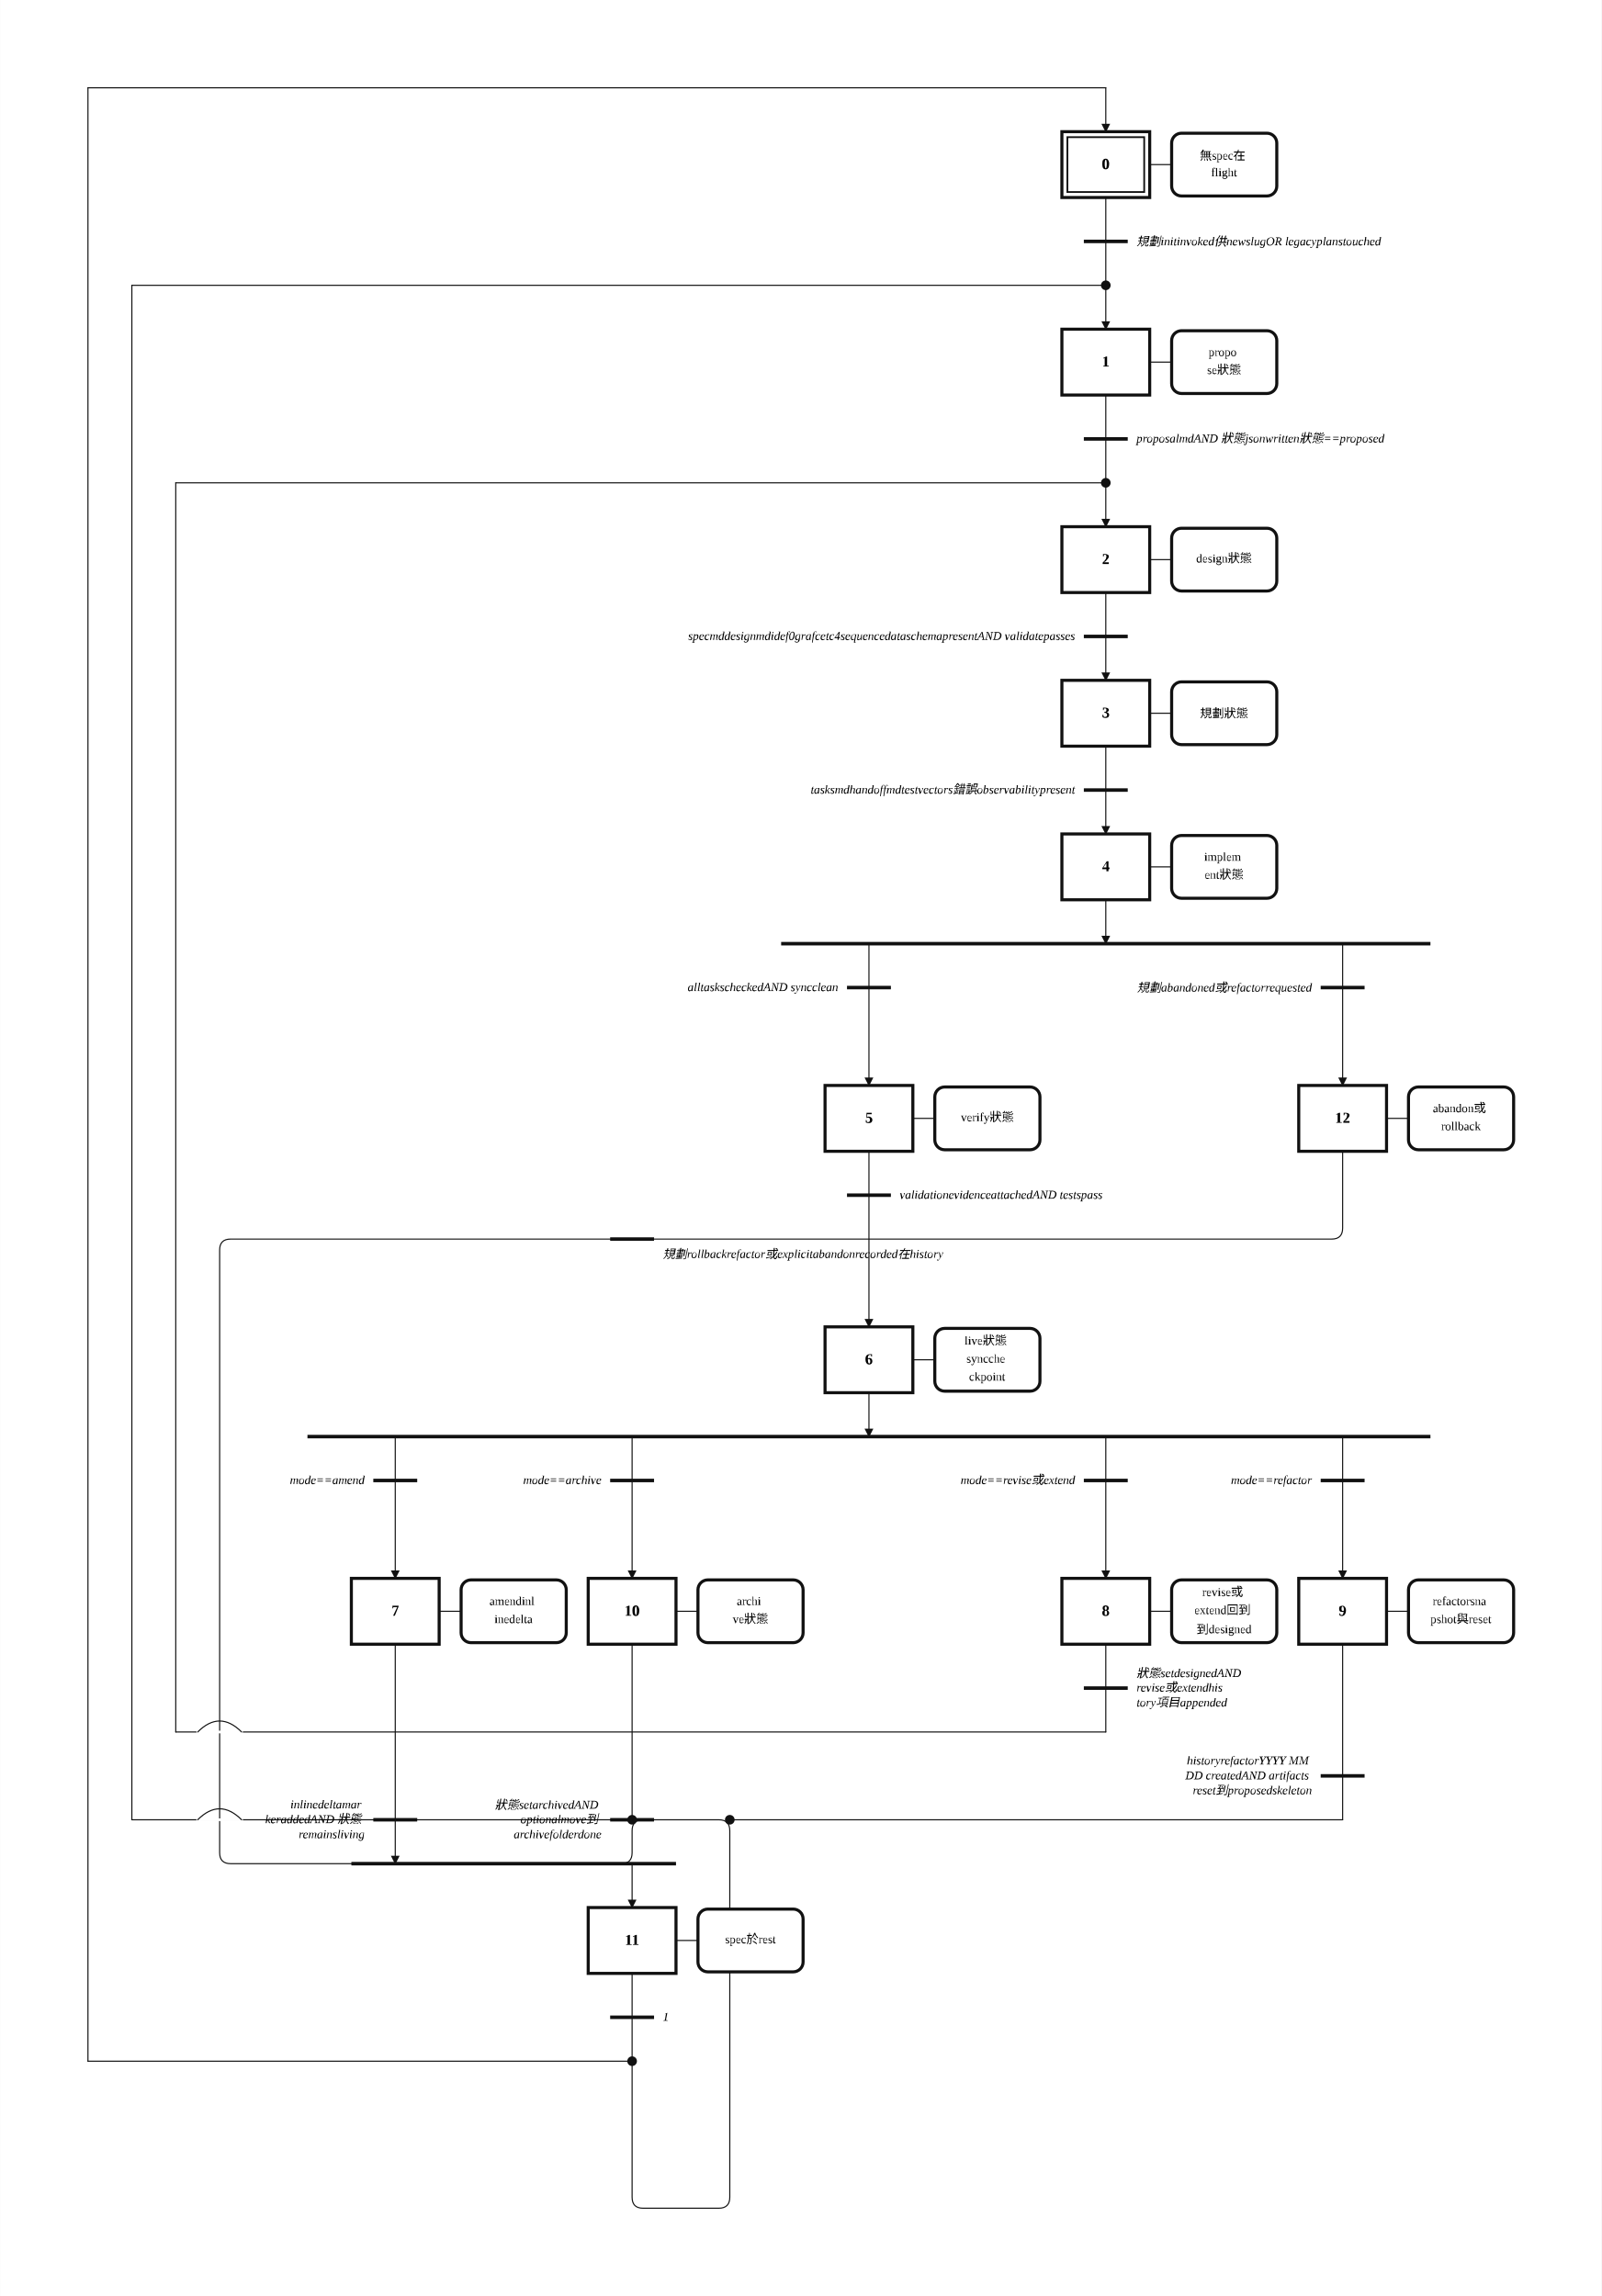
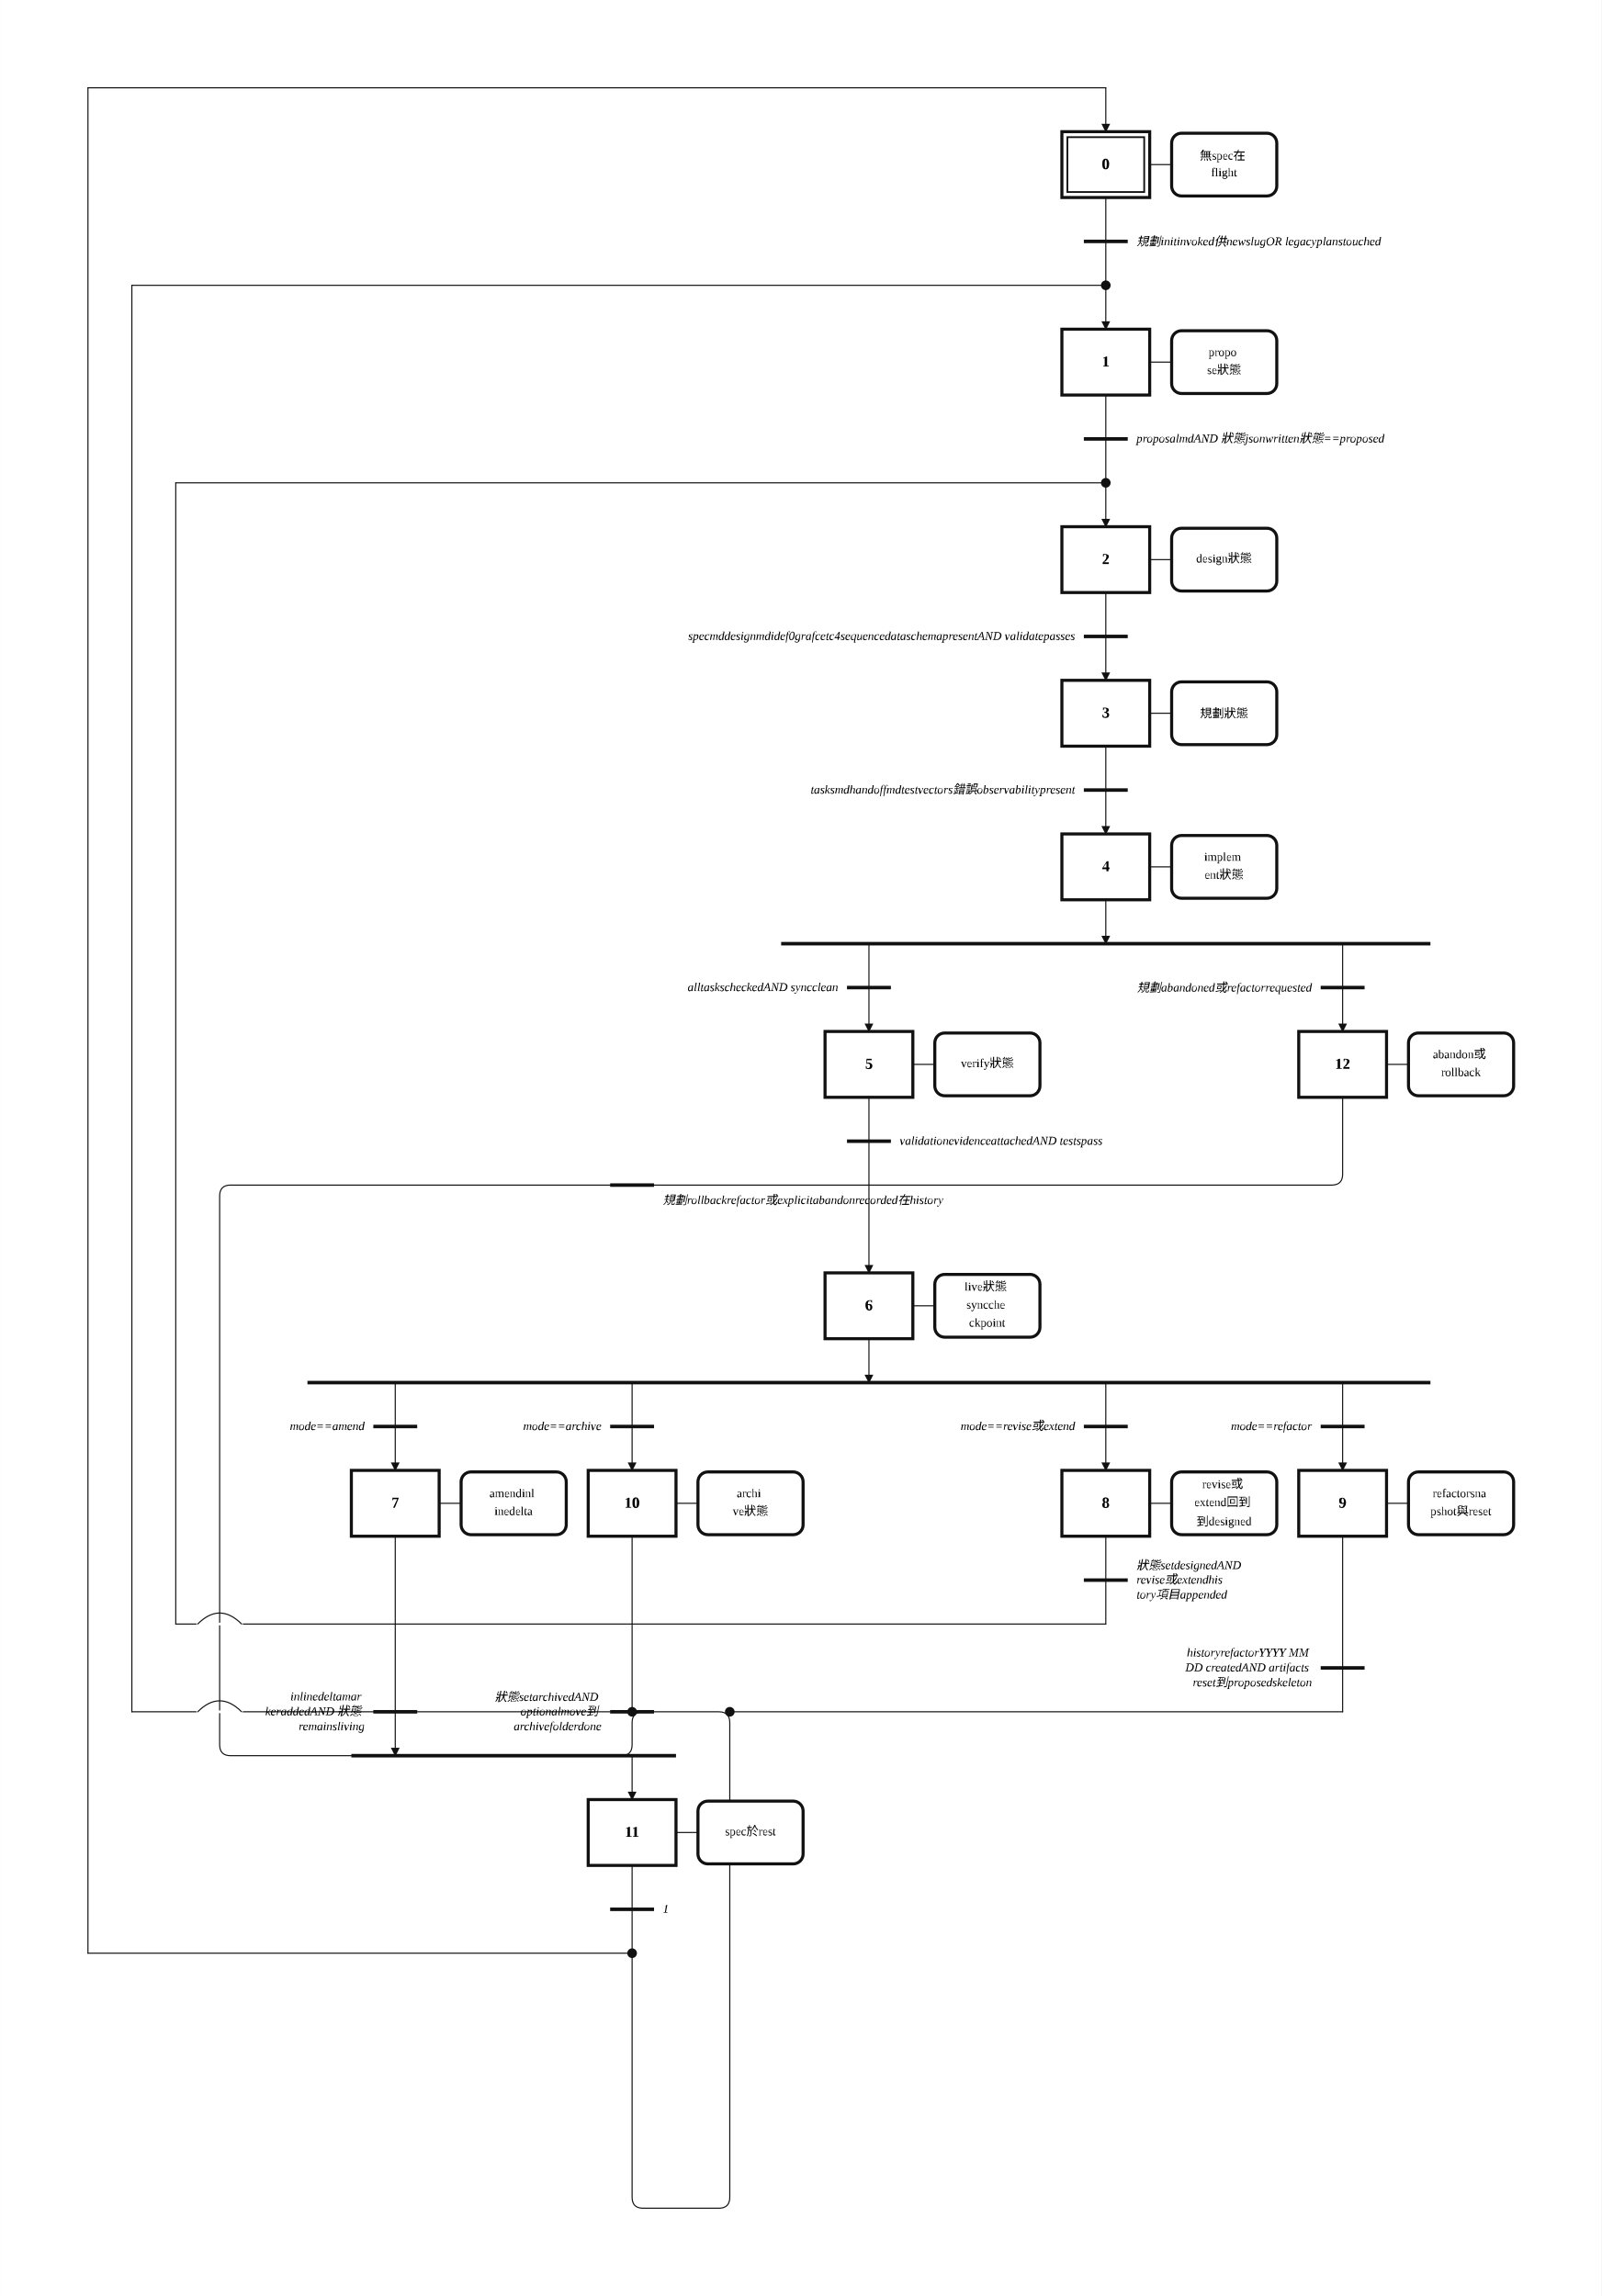
<svg xmlns="http://www.w3.org/2000/svg" width="1459" height="2092" viewBox="-28.00 -2.00 72.95 104.62" role="img">
  <style>
.step{fill:#fff;stroke:#111;stroke-width:.14}.step-inner{fill:none;stroke:#111;stroke-width:.08}
.action{fill:#fff;stroke:#111;stroke-width:.14}.gate{stroke:#111;stroke-width:.16}
.edge{fill:none;stroke:#111;stroke-width:.05;stroke-linecap:round;stroke-linejoin:round}.edge-arrow{marker-end:url(#arrow)}
.flyover-mask{stroke:#fff;stroke-width:.12;stroke-linecap:round}
.flyover{fill:none;stroke:#111;stroke-width:.05;stroke-linecap:round}
.junction{fill:#111;stroke:#111;stroke-width:0}.branch-junction{fill:#fff;stroke:#111;stroke-width:.08}
.assoc{stroke:#111;stroke-width:.05}.label{font:bold .7px 'Times New Roman', 'BiauKai', 'DFKai-SB', serif;text-anchor:middle;dominant-baseline:middle}
.action-label{font:.55px 'Times New Roman', 'BiauKai', 'DFKai-SB', serif;text-anchor:middle;dominant-baseline:middle}.gate-label{font:italic .55px 'Times New Roman', 'BiauKai', 'DFKai-SB', serif;text-anchor:start;dominant-baseline:middle}.gate-label-left{font:italic .55px 'Times New Roman', 'BiauKai', 'DFKai-SB', serif;text-anchor:end;dominant-baseline:middle}
</style>
  <defs>
    <marker id="arrow" markerWidth="0.4" markerHeight="0.4" refX="0.36" refY="0.2" orient="auto" markerUnits="userSpaceOnUse">
      <path d="M 0 0 L 0.4 0.2 L 0 0.4 z" fill="#111" />
    </marker>
  </defs>
  <rect x="-28.00" y="-2.00" width="72.95" height="104.62" fill="white" />
  <path class="edge edge-arrow" d="M 22.37 9.00 L 22.37 13.00" />
  <path class="edge edge-arrow" d="M 22.37 18.00 L 22.37 22.00" />
-   <path class="edge edge-arrow" d="M 0.79 54.46 L -17.50 54.46 Q -18.00 54.46 -18.00 54.96 L -18.00 82.42 Q -18.00 82.92 -17.50 82.92 L 0.29 82.92 Q 0.79 82.92 0.79 82.42 L 0.79 81.42 Q 0.79 80.92 1.29 80.92 L 4.74 80.92 Q 5.24 80.92 5.24 81.42 L 5.24 98.12 Q 5.24 98.62 4.74 98.62 L 1.29 98.62 Q 0.79 98.62 0.79 98.12 L 0.79 84.92" />
+   <path class="edge edge-arrow" d="M 0.79 52.00 L -17.50 52.00 Q -18.00 52.00 -18.00 52.50 L -18.00 77.50 Q -18.00 78.00 -17.50 78.00 L 0.29 78.00 Q 0.79 78.00 0.79 77.50 L 0.79 76.50 Q 0.79 76.00 1.29 76.00 L 4.74 76.00 Q 5.24 76.00 5.24 76.50 L 5.24 98.12 Q 5.24 98.62 4.74 98.62 L 1.29 98.62 Q 0.79 98.62 0.79 98.12 L 0.79 80.00" />
  <path class="edge" d="M 22.37 7.00 L 22.37 9.00" />
  <path class="edge" d="M 22.37 16.00 L 22.37 18.00" />
  <path class="edge" d="M 22.37 25.00 L 22.37 27.00" />
  <path class="edge edge-arrow" d="M 22.37 27.00 L 22.37 29.00" />
  <path class="edge" d="M 22.37 32.00 L 22.37 34.00" />
  <path class="edge edge-arrow" d="M 22.37 34.00 L 22.37 36.00" />
  <path class="edge edge-arrow" d="M 22.37 39.00 L 22.37 41.00" />
-   <path class="edge edge-arrow" d="M 11.58 41.00 L 11.58 47.46" />
-   <path class="edge edge-arrow" d="M 33.16 41.00 L 33.16 47.46" />
-   <path class="edge" d="M 11.58 50.46 L 11.58 52.46" />
-   <path class="edge edge-arrow" d="M 11.58 52.46 L 11.58 58.46" />
-   <path class="edge edge-arrow" d="M 11.58 61.46 L 11.58 63.46" />
-   <path class="edge edge-arrow" d="M -10.00 63.46 L -10.00 69.92" />
-   <path class="edge edge-arrow" d="M 22.37 63.46 L 22.37 69.92" />
-   <path class="edge edge-arrow" d="M 33.16 63.46 L 33.16 69.92" />
-   <path class="edge edge-arrow" d="M 0.79 63.46 L 0.79 69.92" />
-   <path class="edge edge-arrow" d="M -10.00 72.92 L -10.00 82.92" />
-   <path class="edge edge-arrow" d="M 0.79 82.92 L 0.79 84.92" />
-   <path class="edge" d="M 22.37 72.92 L 22.37 74.92" />
-   <path class="edge" d="M 22.37 74.92 L 22.37 76.92" />
-   <path class="edge" d="M 22.37 76.92 L -20.00 76.92" />
-   <path class="edge" d="M -20.00 76.92 L -20.00 20.00" />
+   <path class="edge edge-arrow" d="M 11.58 41.00 L 11.58 45.00" />
+   <path class="edge edge-arrow" d="M 33.16 41.00 L 33.16 45.00" />
+   <path class="edge" d="M 11.58 48.00 L 11.58 50.00" />
+   <path class="edge edge-arrow" d="M 11.58 50.00 L 11.58 56.00" />
+   <path class="edge edge-arrow" d="M 11.58 59.00 L 11.58 61.00" />
+   <path class="edge edge-arrow" d="M -10.00 61.00 L -10.00 65.00" />
+   <path class="edge edge-arrow" d="M 22.37 61.00 L 22.37 65.00" />
+   <path class="edge edge-arrow" d="M 33.16 61.00 L 33.16 65.00" />
+   <path class="edge edge-arrow" d="M 0.79 61.00 L 0.79 65.00" />
+   <path class="edge edge-arrow" d="M -10.00 68.00 L -10.00 78.00" />
+   <path class="edge edge-arrow" d="M 0.79 78.00 L 0.79 80.00" />
+   <path class="edge" d="M 22.37 68.00 L 22.37 70.00" />
+   <path class="edge" d="M 22.37 70.00 L 22.37 72.00" />
+   <path class="edge" d="M 22.37 72.00 L -20.00 72.00" />
+   <path class="edge" d="M -20.00 72.00 L -20.00 20.00" />
  <path class="edge" d="M -20.00 20.00 L 22.37 20.00" />
-   <path class="edge" d="M 33.16 72.92 L 33.16 78.92" />
-   <path class="edge" d="M 33.16 78.92 L 33.16 80.92" />
-   <path class="edge" d="M 0.79 80.92 L -22.00 80.92" />
-   <path class="edge" d="M 33.16 80.92 L 5.24 80.92" />
-   <path class="edge" d="M -22.00 80.92 L -22.00 11.00" />
+   <path class="edge" d="M 33.16 68.00 L 33.16 74.00" />
+   <path class="edge" d="M 33.16 74.00 L 33.16 76.00" />
+   <path class="edge" d="M 0.79 76.00 L -22.00 76.00" />
+   <path class="edge" d="M 33.16 76.00 L 5.24 76.00" />
+   <path class="edge" d="M -22.00 76.00 L -22.00 11.00" />
  <path class="edge" d="M -22.00 11.00 L 22.37 11.00" />
-   <path class="edge" d="M 0.79 72.92 L 0.79 80.92" />
-   <path class="edge" d="M 0.79 91.92 L -24.00 91.92" />
-   <path class="edge" d="M -24.00 91.92 L -24.00 2.00" />
+   <path class="edge" d="M 0.79 68.00 L 0.79 76.00" />
+   <path class="edge" d="M 0.79 87.00 L -24.00 87.00" />
+   <path class="edge" d="M -24.00 87.00 L -24.00 2.00" />
  <path class="edge" d="M -24.00 2.00 L 22.37 2.00" />
  <path class="edge edge-arrow" d="M 22.37 2.00 L 22.37 4.00" />
-   <path class="edge" d="M 33.16 50.46 L 33.16 53.96 Q 33.16 54.46 32.66 54.46 L 0.79 54.46" />
+   <path class="edge" d="M 33.16 48.00 L 33.16 51.50 Q 33.16 52.00 32.66 52.00 L 0.79 52.00" />
  <rect class="step" x="20.37" y="4.00" width="4.00" height="3.00" />
  <rect class="step-inner" x="20.62" y="4.25" width="3.50" height="2.50" />
  <text class="label" x="22.37" y="5.50">0</text>
  <rect class="step" x="20.37" y="13.00" width="4.00" height="3.00" />
  <text class="label" x="22.37" y="14.50">1</text>
  <rect class="step" x="20.37" y="22.00" width="4.00" height="3.00" />
  <text class="label" x="22.37" y="23.50">2</text>
  <rect class="step" x="20.37" y="29.00" width="4.00" height="3.00" />
  <text class="label" x="22.37" y="30.50">3</text>
  <rect class="step" x="20.37" y="36.00" width="4.00" height="3.00" />
  <text class="label" x="22.37" y="37.50">4</text>
-   <rect class="step" x="9.58" y="47.46" width="4.00" height="3.00" />
-   <text class="label" x="11.58" y="48.96">5</text>
-   <rect class="step" x="9.58" y="58.46" width="4.00" height="3.00" />
-   <text class="label" x="11.58" y="59.96">6</text>
-   <rect class="step" x="-12.00" y="69.92" width="4.00" height="3.00" />
-   <text class="label" x="-10.00" y="71.42">7</text>
-   <rect class="step" x="20.37" y="69.92" width="4.00" height="3.00" />
-   <text class="label" x="22.37" y="71.42">8</text>
-   <rect class="step" x="31.16" y="69.92" width="4.00" height="3.00" />
-   <text class="label" x="33.16" y="71.42">9</text>
-   <rect class="step" x="-1.21" y="69.92" width="4.00" height="3.00" />
-   <text class="label" x="0.79" y="71.42">10</text>
-   <rect class="step" x="-1.21" y="84.92" width="4.00" height="3.00" />
-   <text class="label" x="0.79" y="86.42">11</text>
-   <rect class="step" x="31.16" y="47.46" width="4.00" height="3.00" />
-   <text class="label" x="33.16" y="48.96">12</text>
+   <rect class="step" x="9.58" y="45.00" width="4.00" height="3.00" />
+   <text class="label" x="11.58" y="46.50">5</text>
+   <rect class="step" x="9.58" y="56.00" width="4.00" height="3.00" />
+   <text class="label" x="11.58" y="57.50">6</text>
+   <rect class="step" x="-12.00" y="65.00" width="4.00" height="3.00" />
+   <text class="label" x="-10.00" y="66.50">7</text>
+   <rect class="step" x="20.37" y="65.00" width="4.00" height="3.00" />
+   <text class="label" x="22.37" y="66.50">8</text>
+   <rect class="step" x="31.16" y="65.00" width="4.00" height="3.00" />
+   <text class="label" x="33.16" y="66.50">9</text>
+   <rect class="step" x="-1.21" y="65.00" width="4.00" height="3.00" />
+   <text class="label" x="0.79" y="66.50">10</text>
+   <rect class="step" x="-1.21" y="80.00" width="4.00" height="3.00" />
+   <text class="label" x="0.79" y="81.50">11</text>
+   <rect class="step" x="31.16" y="45.00" width="4.00" height="3.00" />
+   <text class="label" x="33.16" y="46.50">12</text>
  <line class="assoc" x1="24.37" y1="5.50" x2="25.37" y2="5.50" />
  <rect class="action" x="25.37" y="4.07" width="4.79" height="2.86" rx="0.45" ry="0.45" />
  <text class="action-label" x="27.76" y="5.09">
    <tspan x="27.76" dy="0">無spec在</tspan>
    <tspan x="27.76" dy="0.82">flight</tspan>
  </text>
  <line class="assoc" x1="24.37" y1="14.50" x2="25.37" y2="14.50" />
  <rect class="action" x="25.37" y="13.07" width="4.79" height="2.86" rx="0.45" ry="0.45" />
  <text class="action-label" x="27.76" y="14.09">
    <tspan x="27.76" dy="0">propo</tspan>
    <tspan x="27.76" dy="0.82">se狀態</tspan>
  </text>
  <line class="assoc" x1="24.37" y1="23.50" x2="25.37" y2="23.50" />
  <rect class="action" x="25.37" y="22.07" width="4.79" height="2.86" rx="0.45" ry="0.45" />
  <text class="action-label" x="27.76" y="23.50">
    <tspan x="27.76" dy="0">design狀態</tspan>
  </text>
  <line class="assoc" x1="24.37" y1="30.50" x2="25.37" y2="30.50" />
  <rect class="action" x="25.37" y="29.07" width="4.79" height="2.86" rx="0.45" ry="0.45" />
  <text class="action-label" x="27.76" y="30.50">
    <tspan x="27.76" dy="0">規劃狀態</tspan>
  </text>
  <line class="assoc" x1="24.37" y1="37.50" x2="25.37" y2="37.50" />
  <rect class="action" x="25.37" y="36.07" width="4.79" height="2.86" rx="0.45" ry="0.45" />
  <text class="action-label" x="27.76" y="37.09">
    <tspan x="27.76" dy="0">implem</tspan>
    <tspan x="27.76" dy="0.82">ent狀態</tspan>
  </text>
-   <line class="assoc" x1="13.58" y1="48.96" x2="14.58" y2="48.96" />
-   <rect class="action" x="14.58" y="47.53" width="4.79" height="2.86" rx="0.45" ry="0.45" />
-   <text class="action-label" x="16.97" y="48.96">
+   <line class="assoc" x1="13.58" y1="46.50" x2="14.58" y2="46.50" />
+   <rect class="action" x="14.58" y="45.07" width="4.79" height="2.86" rx="0.45" ry="0.45" />
+   <text class="action-label" x="16.97" y="46.50">
    <tspan x="16.97" dy="0">verify狀態</tspan>
  </text>
-   <line class="assoc" x1="13.58" y1="59.96" x2="14.58" y2="59.96" />
-   <rect class="action" x="14.58" y="58.53" width="4.79" height="2.86" rx="0.45" ry="0.45" />
-   <text class="action-label" x="16.97" y="59.14">
+   <line class="assoc" x1="13.58" y1="57.50" x2="14.58" y2="57.50" />
+   <rect class="action" x="14.58" y="56.07" width="4.79" height="2.86" rx="0.45" ry="0.45" />
+   <text class="action-label" x="16.97" y="56.68">
    <tspan x="16.97" dy="0">live狀態</tspan>
    <tspan x="16.97" dy="0.82">syncche</tspan>
    <tspan x="16.97" dy="0.82">ckpoint</tspan>
  </text>
-   <line class="assoc" x1="-8.00" y1="71.42" x2="-7.00" y2="71.42" />
-   <rect class="action" x="-7.00" y="69.99" width="4.79" height="2.86" rx="0.45" ry="0.45" />
-   <text class="action-label" x="-4.61" y="71.01">
+   <line class="assoc" x1="-8.00" y1="66.50" x2="-7.00" y2="66.50" />
+   <rect class="action" x="-7.00" y="65.07" width="4.79" height="2.86" rx="0.45" ry="0.45" />
+   <text class="action-label" x="-4.61" y="66.09">
    <tspan x="-4.61" dy="0">amendinl</tspan>
    <tspan x="-4.61" dy="0.82">inedelta</tspan>
  </text>
-   <line class="assoc" x1="24.37" y1="71.42" x2="25.37" y2="71.42" />
-   <rect class="action" x="25.37" y="69.99" width="4.79" height="2.86" rx="0.45" ry="0.45" />
-   <text class="action-label" x="27.76" y="70.60">
+   <line class="assoc" x1="24.37" y1="66.50" x2="25.37" y2="66.50" />
+   <rect class="action" x="25.37" y="65.07" width="4.79" height="2.86" rx="0.45" ry="0.45" />
+   <text class="action-label" x="27.76" y="65.68">
    <tspan x="27.76" dy="0">revise或</tspan>
    <tspan x="27.76" dy="0.82">extend回到</tspan>
    <tspan x="27.76" dy="0.82">到designed</tspan>
  </text>
-   <line class="assoc" x1="35.16" y1="71.42" x2="36.16" y2="71.42" />
-   <rect class="action" x="36.16" y="69.99" width="4.79" height="2.86" rx="0.45" ry="0.45" />
-   <text class="action-label" x="38.55" y="71.01">
+   <line class="assoc" x1="35.16" y1="66.50" x2="36.16" y2="66.50" />
+   <rect class="action" x="36.16" y="65.07" width="4.79" height="2.86" rx="0.45" ry="0.45" />
+   <text class="action-label" x="38.55" y="66.09">
    <tspan x="38.55" dy="0">refactorsna</tspan>
    <tspan x="38.55" dy="0.82">pshot與reset</tspan>
  </text>
-   <line class="assoc" x1="2.79" y1="71.42" x2="3.79" y2="71.42" />
-   <rect class="action" x="3.79" y="69.99" width="4.79" height="2.86" rx="0.45" ry="0.45" />
-   <text class="action-label" x="6.18" y="71.01">
+   <line class="assoc" x1="2.79" y1="66.50" x2="3.79" y2="66.50" />
+   <rect class="action" x="3.79" y="65.07" width="4.79" height="2.86" rx="0.45" ry="0.45" />
+   <text class="action-label" x="6.18" y="66.09">
    <tspan x="6.18" dy="0">archi</tspan>
    <tspan x="6.18" dy="0.82">ve狀態</tspan>
  </text>
-   <line class="assoc" x1="2.79" y1="86.42" x2="3.79" y2="86.42" />
-   <rect class="action" x="3.79" y="84.99" width="4.79" height="2.86" rx="0.45" ry="0.45" />
-   <text class="action-label" x="6.18" y="86.42">
+   <line class="assoc" x1="2.79" y1="81.50" x2="3.79" y2="81.50" />
+   <rect class="action" x="3.79" y="80.07" width="4.79" height="2.86" rx="0.45" ry="0.45" />
+   <text class="action-label" x="6.18" y="81.50">
    <tspan x="6.18" dy="0">spec於rest</tspan>
  </text>
-   <line class="assoc" x1="35.16" y1="48.96" x2="36.16" y2="48.96" />
-   <rect class="action" x="36.16" y="47.53" width="4.79" height="2.86" rx="0.45" ry="0.45" />
-   <text class="action-label" x="38.55" y="48.55">
+   <line class="assoc" x1="35.16" y1="46.50" x2="36.16" y2="46.50" />
+   <rect class="action" x="36.16" y="45.07" width="4.79" height="2.86" rx="0.45" ry="0.45" />
+   <text class="action-label" x="38.55" y="46.09">
    <tspan x="38.55" dy="0">abandon或</tspan>
    <tspan x="38.55" dy="0.82">rollback</tspan>
  </text>
  <line class="gate" x1="21.37" y1="9.00" x2="23.37" y2="9.00" />
  <text class="gate-label" x="23.77" y="9.00">
    <tspan x="23.77" dy="0">規劃initinvoked供newslugOR legacyplanstouched</tspan>
  </text>
  <line class="gate" x1="21.37" y1="18.00" x2="23.37" y2="18.00" />
  <text class="gate-label" x="23.77" y="18.00">
    <tspan x="23.77" dy="0">proposalmdAND 狀態jsonwritten狀態==proposed</tspan>
  </text>
  <line class="gate" x1="21.37" y1="27.00" x2="23.37" y2="27.00" />
  <text class="gate-label-left" x="20.97" y="27.00">
    <tspan x="20.97" dy="0">specmddesignmdidef0grafcetc4sequencedataschemapresentAND validatepasses</tspan>
  </text>
  <line class="gate" x1="21.37" y1="34.00" x2="23.37" y2="34.00" />
  <text class="gate-label-left" x="20.97" y="34.00">
    <tspan x="20.97" dy="0">tasksmdhandoffmdtestvectors錯誤observabilitypresent</tspan>
  </text>
  <line class="gate" x1="7.58" y1="41.00" x2="37.16" y2="41.00" />
-   <line class="gate" x1="10.58" y1="52.46" x2="12.58" y2="52.46" />
-   <text class="gate-label" x="12.98" y="52.46">
+   <line class="gate" x1="10.58" y1="50.00" x2="12.58" y2="50.00" />
+   <text class="gate-label" x="12.98" y="50.00">
    <tspan x="12.98" dy="0">validationevidenceattachedAND testspass</tspan>
  </text>
-   <line class="gate" x1="-14.00" y1="63.46" x2="37.16" y2="63.46" />
-   <line class="gate" x1="-12.00" y1="82.92" x2="2.79" y2="82.92" />
-   <line class="gate" x1="21.37" y1="74.92" x2="23.37" y2="74.92" />
-   <text class="gate-label" x="23.77" y="74.24">
+   <line class="gate" x1="-14.00" y1="61.00" x2="37.16" y2="61.00" />
+   <line class="gate" x1="-12.00" y1="78.00" x2="2.79" y2="78.00" />
+   <line class="gate" x1="21.37" y1="70.00" x2="23.37" y2="70.00" />
+   <text class="gate-label" x="23.77" y="69.32">
    <tspan x="23.77" dy="0">狀態setdesignedAND</tspan>
    <tspan x="23.77" dy="0.68">revise或extendhis</tspan>
    <tspan x="23.77" dy="0.68">tory項目appended</tspan>
  </text>
-   <line class="gate" x1="32.16" y1="78.92" x2="34.16" y2="78.92" />
-   <text class="gate-label-left" x="31.76" y="78.24">
+   <line class="gate" x1="32.16" y1="74.00" x2="34.16" y2="74.00" />
+   <text class="gate-label-left" x="31.76" y="73.32">
    <tspan x="31.76" dy="0">historyrefactorYYYY MM</tspan>
    <tspan x="31.76" dy="0.68">DD createdAND artifacts</tspan>
    <tspan x="31.76" dy="0.68">reset到proposedskeleton</tspan>
  </text>
-   <line class="gate" x1="-0.21" y1="89.92" x2="1.79" y2="89.92" />
-   <text class="gate-label" x="2.19" y="89.92">
+   <line class="gate" x1="-0.21" y1="85.00" x2="1.79" y2="85.00" />
+   <text class="gate-label" x="2.19" y="85.00">
    <tspan x="2.19" dy="0">1</tspan>
  </text>
-   <line class="gate" x1="-0.21" y1="54.46" x2="1.79" y2="54.46" />
-   <text class="gate-label" x="2.19" y="55.14">
+   <line class="gate" x1="-0.21" y1="52.00" x2="1.79" y2="52.00" />
+   <text class="gate-label" x="2.19" y="52.68">
    <tspan x="2.19" dy="0">規劃rollbackrefactor或explicitabandonrecorded在history</tspan>
  </text>
  <line class="gate" x1="10.58" y1="43.00" x2="12.58" y2="43.00" />
  <text class="gate-label-left" x="10.18" y="43.00">
    <tspan x="10.18" dy="0">alltaskscheckedAND syncclean</tspan>
  </text>
  <line class="gate" x1="32.16" y1="43.00" x2="34.16" y2="43.00" />
  <text class="gate-label-left" x="31.76" y="43.00">
    <tspan x="31.76" dy="0">規劃abandoned或refactorrequested</tspan>
  </text>
-   <line class="gate" x1="-11.00" y1="65.46" x2="-9.00" y2="65.46" />
-   <text class="gate-label-left" x="-11.40" y="65.46">
+   <line class="gate" x1="-11.00" y1="63.00" x2="-9.00" y2="63.00" />
+   <text class="gate-label-left" x="-11.40" y="63.00">
    <tspan x="-11.40" dy="0">mode==amend</tspan>
  </text>
-   <line class="gate" x1="21.37" y1="65.46" x2="23.37" y2="65.46" />
-   <text class="gate-label-left" x="20.97" y="65.46">
+   <line class="gate" x1="21.37" y1="63.00" x2="23.37" y2="63.00" />
+   <text class="gate-label-left" x="20.97" y="63.00">
    <tspan x="20.97" dy="0">mode==revise或extend</tspan>
  </text>
-   <line class="gate" x1="32.16" y1="65.46" x2="34.16" y2="65.46" />
-   <text class="gate-label-left" x="31.76" y="65.46">
+   <line class="gate" x1="32.16" y1="63.00" x2="34.16" y2="63.00" />
+   <text class="gate-label-left" x="31.76" y="63.00">
    <tspan x="31.76" dy="0">mode==refactor</tspan>
  </text>
-   <line class="gate" x1="-0.21" y1="65.46" x2="1.79" y2="65.46" />
-   <text class="gate-label-left" x="-0.61" y="65.46">
+   <line class="gate" x1="-0.21" y1="63.00" x2="1.79" y2="63.00" />
+   <text class="gate-label-left" x="-0.61" y="63.00">
    <tspan x="-0.61" dy="0">mode==archive</tspan>
  </text>
-   <line class="gate" x1="-11.00" y1="80.92" x2="-9.00" y2="80.92" />
-   <text class="gate-label-left" x="-11.40" y="80.24">
+   <line class="gate" x1="-11.00" y1="76.00" x2="-9.00" y2="76.00" />
+   <text class="gate-label-left" x="-11.40" y="75.32">
    <tspan x="-11.40" dy="0">inlinedeltamar</tspan>
    <tspan x="-11.40" dy="0.68">keraddedAND 狀態</tspan>
    <tspan x="-11.40" dy="0.68">remainsliving</tspan>
  </text>
-   <line class="gate" x1="-0.21" y1="80.92" x2="1.79" y2="80.92" />
-   <text class="gate-label-left" x="-0.61" y="80.24">
+   <line class="gate" x1="-0.21" y1="76.00" x2="1.79" y2="76.00" />
+   <text class="gate-label-left" x="-0.61" y="75.32">
    <tspan x="-0.61" dy="0">狀態setarchivedAND</tspan>
    <tspan x="-0.61" dy="0.68">optionalmove到</tspan>
    <tspan x="-0.61" dy="0.68">archivefolderdone</tspan>
  </text>
-   <line class="flyover-mask" x1="-19.00" y1="76.92" x2="-17.00" y2="76.92" />
-   <line class="flyover-mask" x1="-19.00" y1="80.92" x2="-17.00" y2="80.92" />
-   <path class="flyover" d="M -19.00 76.92 Q -18.00 75.92 -17.00 76.92" />
-   <path class="flyover" d="M -19.00 80.92 Q -18.00 79.92 -17.00 80.92" />
+   <line class="flyover-mask" x1="-19.00" y1="72.00" x2="-17.00" y2="72.00" />
+   <line class="flyover-mask" x1="-19.00" y1="76.00" x2="-17.00" y2="76.00" />
+   <path class="flyover" d="M -19.00 72.00 Q -18.00 71.00 -17.00 72.00" />
+   <path class="flyover" d="M -19.00 76.00 Q -18.00 75.00 -17.00 76.00" />
  <circle class="junction" cx="22.37" cy="11.00" r="0.22" />
  <circle class="junction" cx="22.37" cy="20.00" r="0.22" />
-   <circle class="junction" cx="0.79" cy="80.92" r="0.22" />
-   <circle class="junction" cx="5.24" cy="80.92" r="0.22" />
-   <circle class="junction" cx="0.79" cy="91.92" r="0.22" />
+   <circle class="junction" cx="0.79" cy="76.00" r="0.22" />
+   <circle class="junction" cx="5.24" cy="76.00" r="0.22" />
+   <circle class="junction" cx="0.79" cy="87.00" r="0.22" />
</svg>
